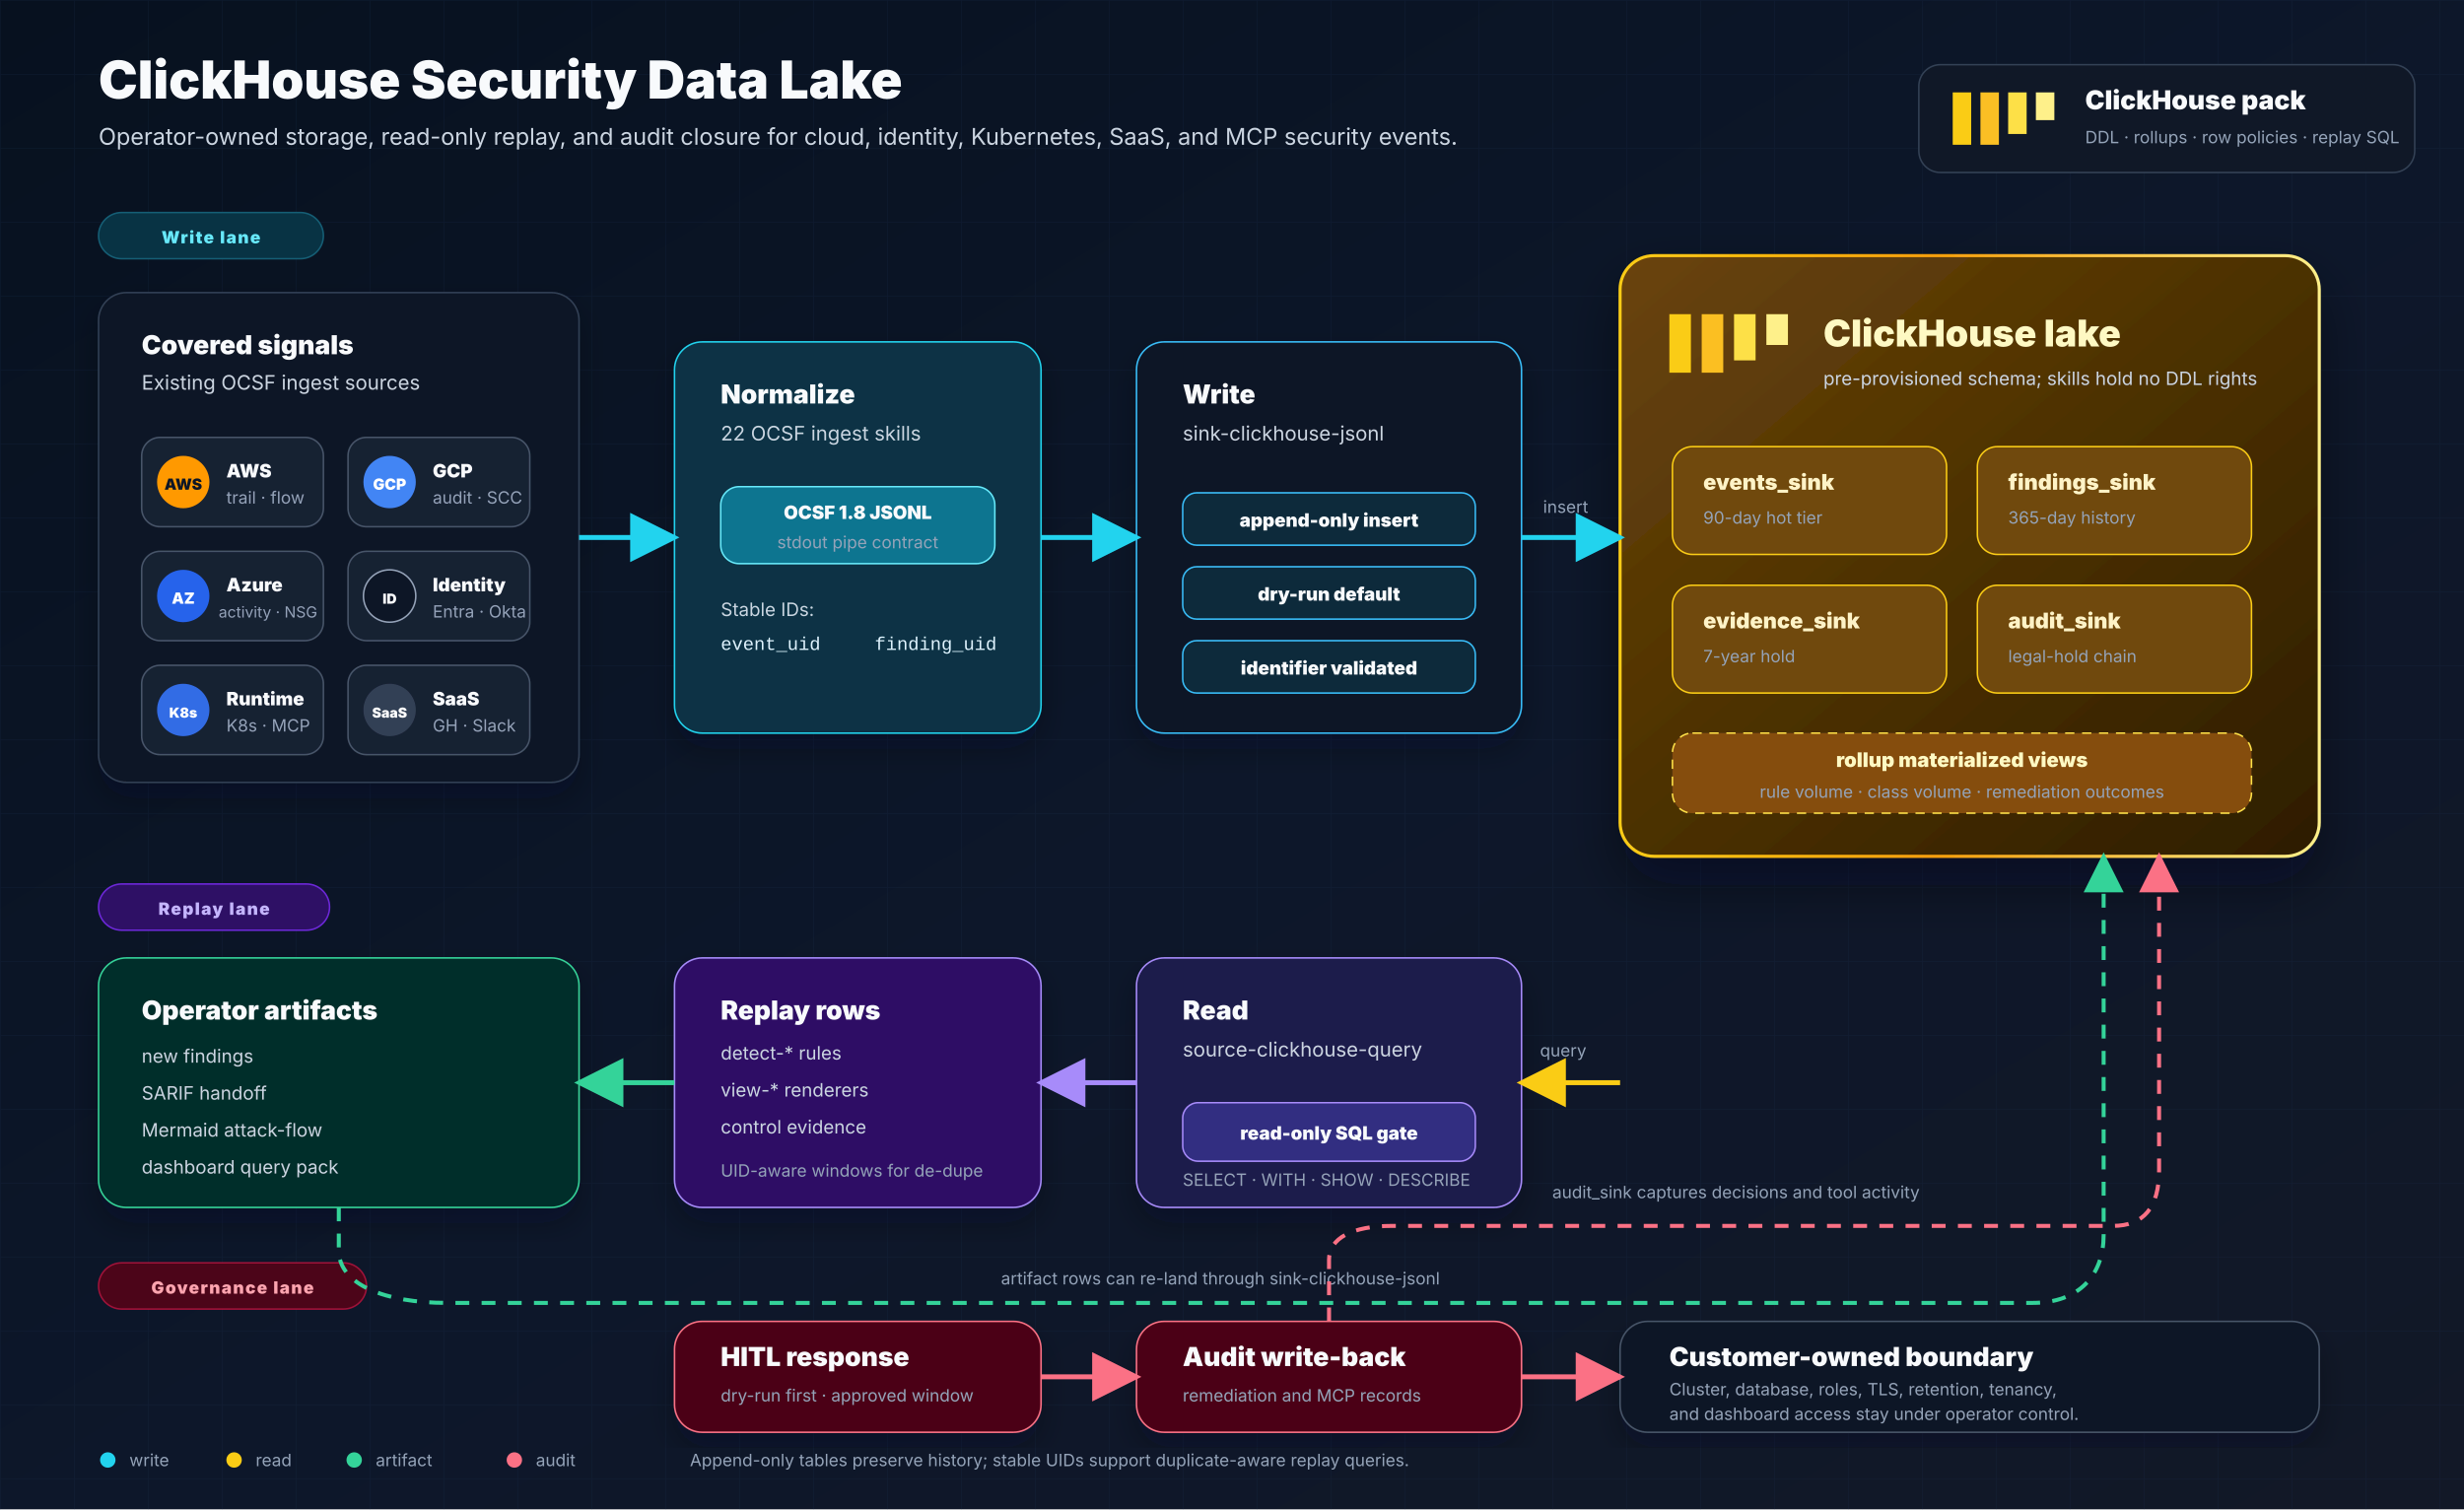
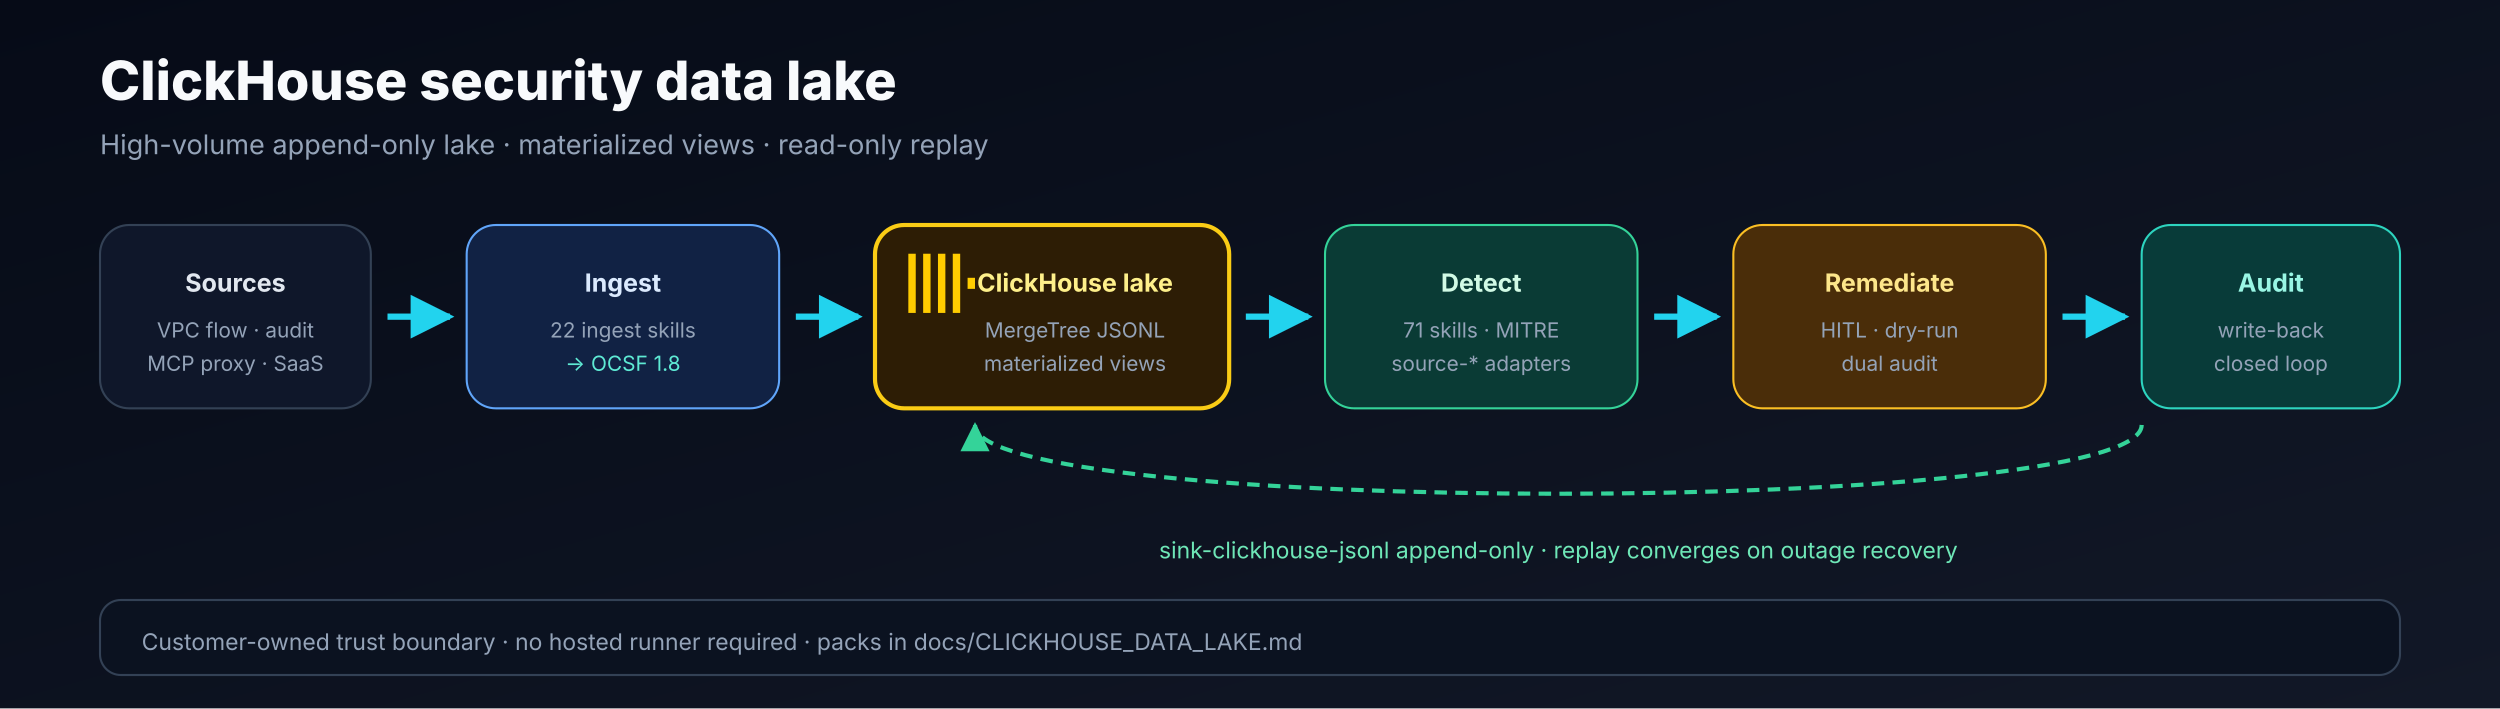
- <svg xmlns="http://www.w3.org/2000/svg" width="1600" height="980" viewBox="0 0 1600 980" role="img" aria-labelledby="title desc">
+ <svg xmlns="http://www.w3.org/2000/svg" width="1200" height="340" viewBox="0 0 1200 340" role="img" aria-labelledby="title desc">
  <defs>
    <linearGradient id="bg" x1="0" y1="0" x2="1" y2="1">
-       <stop offset="0" stop-color="#07111f" />
-       <stop offset="0.52" stop-color="#0d172a" />
-       <stop offset="1" stop-color="#121827" />
+       <stop offset="0%" stop-color="#060b17" />
+       <stop offset="100%" stop-color="#121827" />
    </linearGradient>
-     <linearGradient id="lakeFill" x1="0" y1="0" x2="1" y2="1">
-       <stop offset="0" stop-color="#6a4407" />
-       <stop offset="1" stop-color="#2d1d05" />
-     </linearGradient>
-     <linearGradient id="goldStroke" x1="0" y1="0" x2="1" y2="0">
-       <stop offset="0" stop-color="#facc15" />
-       <stop offset="0.45" stop-color="#f59e0b" />
-       <stop offset="1" stop-color="#fef08a" />
-     </linearGradient>
-     <pattern id="grid" width="48" height="48" patternUnits="userSpaceOnUse">
-       <path d="M48 0H0V48" fill="none" stroke="#20314f" stroke-opacity="0.24" stroke-width="1" />
-     </pattern>
-     <filter id="shadow" x="-20%" y="-20%" width="140%" height="140%">
-       <feDropShadow dx="0" dy="18" stdDeviation="18" flood-color="#020617" flood-opacity="0.42" />
-     </filter>
-     <filter id="softShadow" x="-14%" y="-14%" width="128%" height="128%">
-       <feDropShadow dx="0" dy="10" stdDeviation="10" flood-color="#020617" flood-opacity="0.28" />
-     </filter>
-     <marker id="arrowCyan" viewBox="0 0 10 10" refX="9" refY="5" markerWidth="10" markerHeight="10" orient="auto">
-       <path d="M0 0L10 5L0 10Z" fill="#22d3ee" />
+     <symbol id="clickhouse" viewBox="0 0 24 24">
+       <path fill="#FFCC00" d="M21.333 10H24v4h-2.667ZM16 1.335h2.667v21.33H16Zm-5.333 0h2.666v21.33h-2.666ZM0 22.665V1.335h2.667v21.33zm5.333-21.33H8v21.33H5.333Z" />
+     </symbol>
+     <marker id="arrow" viewBox="0 0 10 10" refX="9" refY="5" markerWidth="7" markerHeight="7" orient="auto">
+       <path d="M0 0L10 5L0 10z" fill="#22d3ee" />
    </marker>
-     <marker id="arrowGold" viewBox="0 0 10 10" refX="9" refY="5" markerWidth="10" markerHeight="10" orient="auto">
-       <path d="M0 0L10 5L0 10Z" fill="#facc15" />
+     <marker id="arrowBack" viewBox="0 0 10 10" refX="9" refY="5" markerWidth="7" markerHeight="7" orient="auto">
+       <path d="M0 0L10 5L0 10z" fill="#34d399" />
    </marker>
-     <marker id="arrowViolet" viewBox="0 0 10 10" refX="9" refY="5" markerWidth="10" markerHeight="10" orient="auto">
-       <path d="M0 0L10 5L0 10Z" fill="#a78bfa" />
-     </marker>
-     <marker id="arrowGreen" viewBox="0 0 10 10" refX="9" refY="5" markerWidth="10" markerHeight="10" orient="auto">
-       <path d="M0 0L10 5L0 10Z" fill="#34d399" />
-     </marker>
-     <marker id="arrowRose" viewBox="0 0 10 10" refX="9" refY="5" markerWidth="10" markerHeight="10" orient="auto">
-       <path d="M0 0L10 5L0 10Z" fill="#fb7185" />
-     </marker>
-     <style>
-       .font { font-family: Inter, ui-sans-serif, system-ui, -apple-system, BlinkMacSystemFont, "Segoe UI", Arial, sans-serif; }
-       .h1 { font-size: 34px; font-weight: 850; fill: #f8fafc; }
-       .sub { font-size: 15px; fill: #cbd5e1; }
-       .eyebrow { font-size: 11px; font-weight: 850; letter-spacing: 0.08em; text-transform: uppercase; }
-       .cardTitle { font-size: 17px; font-weight: 850; fill: #f8fafc; }
-       .cardSub { font-size: 13px; fill: #cbd5e1; }
-       .body { font-size: 12px; fill: #cbd5e1; }
-       .tiny { font-size: 11px; fill: #94a3b8; }
-       .badge { font-size: 12px; font-weight: 850; fill: #f8fafc; }
-       .mono { font-family: ui-monospace, SFMono-Regular, Menlo, Monaco, Consolas, "Liberation Mono", monospace; }
-     </style>
  </defs>
-   <rect width="1600" height="980" fill="url(#bg)" />
-   <rect width="1600" height="980" fill="url(#grid)" />
-   <g class="font">
-     <text x="64" y="64" class="h1">ClickHouse Security Data Lake</text>
-     <text x="64" y="94" class="sub">Operator-owned storage, read-only replay, and audit closure for cloud, identity, Kubernetes, SaaS, and MCP security events.</text>
-     <g transform="translate(1246,42)">
-       <rect x="0" y="0" width="322" height="70" rx="14" fill="#101827" stroke="#334155" />
-       <g transform="translate(22,18)">
-         <rect x="0" y="0" width="12" height="34" fill="#facc15" />
-         <rect x="18" y="0" width="12" height="34" fill="#fbbf24" />
-         <rect x="36" y="0" width="12" height="27" fill="#fde047" />
-         <rect x="54" y="0" width="12" height="18" fill="#fef08a" />
-       </g>
-       <text x="108" y="29" class="cardTitle">ClickHouse pack</text>
-       <text x="108" y="51" class="tiny">DDL · rollups · row policies · replay SQL</text>
+   <rect width="1200" height="340" fill="url(#bg)" />
+   <g font-family="Inter, Segoe UI, ui-sans-serif, Arial, sans-serif">
+     <text x="48" y="48" font-size="26" font-weight="800" fill="#f8fafc">ClickHouse security data lake</text>
+     <text x="48" y="74" font-size="13" fill="#94a3b8">High-volume append-only lake · materialized views · read-only replay</text>
+     <g transform="translate(48,108)">
+       <rect x="0" y="0" width="130" height="88" rx="14" fill="#0f172a" stroke="#334155" />
+       <text x="65" y="32" text-anchor="middle" font-size="12" font-weight="700" fill="#e2e8f0">Sources</text>
+       <text x="65" y="54" text-anchor="middle" font-size="10" fill="#94a3b8">VPC flow · audit</text>
+       <text x="65" y="70" text-anchor="middle" font-size="10" fill="#94a3b8">MCP proxy · SaaS</text>
+       <path d="M138 44H168" stroke="#22d3ee" stroke-width="3" marker-end="url(#arrow)" />
+       <rect x="176" y="0" width="150" height="88" rx="14" fill="#112244" stroke="#60a5fa" />
+       <text x="251" y="32" text-anchor="middle" font-size="12" font-weight="700" fill="#dbeafe">Ingest</text>
+       <text x="251" y="54" text-anchor="middle" font-size="10" fill="#94a3b8">22 ingest skills</text>
+       <text x="251" y="70" text-anchor="middle" font-size="10" fill="#5eead4">→ OCSF 1.8</text>
+       <path d="M334 44H364" stroke="#22d3ee" stroke-width="3" marker-end="url(#arrow)" />
+       <rect x="372" y="0" width="170" height="88" rx="14" fill="#2d1d05" stroke="#facc15" stroke-width="2" />
+       <use href="#clickhouse" x="388" y="12" width="32" height="32" />
+       <text x="468" y="32" text-anchor="middle" font-size="12" font-weight="700" fill="#fef08a">ClickHouse lake</text>
+       <text x="468" y="54" text-anchor="middle" font-size="10" fill="#94a3b8">MergeTree JSONL</text>
+       <text x="468" y="70" text-anchor="middle" font-size="10" fill="#94a3b8">materialized views</text>
+       <path d="M550 44H580" stroke="#22d3ee" stroke-width="3" marker-end="url(#arrow)" />
+       <rect x="588" y="0" width="150" height="88" rx="14" fill="#0a3b35" stroke="#34d399" />
+       <text x="663" y="32" text-anchor="middle" font-size="12" font-weight="700" fill="#d1fae5">Detect</text>
+       <text x="663" y="54" text-anchor="middle" font-size="10" fill="#94a3b8">71 skills · MITRE</text>
+       <text x="663" y="70" text-anchor="middle" font-size="10" fill="#94a3b8">source-* adapters</text>
+       <path d="M746 44H776" stroke="#22d3ee" stroke-width="3" marker-end="url(#arrow)" />
+       <rect x="784" y="0" width="150" height="88" rx="14" fill="#4a2d09" stroke="#fbbf24" />
+       <text x="859" y="32" text-anchor="middle" font-size="12" font-weight="700" fill="#fde68a">Remediate</text>
+       <text x="859" y="54" text-anchor="middle" font-size="10" fill="#94a3b8">HITL · dry-run</text>
+       <text x="859" y="70" text-anchor="middle" font-size="10" fill="#94a3b8">dual audit</text>
+       <path d="M942 44H972" stroke="#22d3ee" stroke-width="3" marker-end="url(#arrow)" />
+       <rect x="980" y="0" width="124" height="88" rx="14" fill="#083b39" stroke="#2dd4bf" />
+       <text x="1042" y="32" text-anchor="middle" font-size="12" font-weight="700" fill="#99f6e4">Audit</text>
+       <text x="1042" y="54" text-anchor="middle" font-size="10" fill="#94a3b8">write-back</text>
+       <text x="1042" y="70" text-anchor="middle" font-size="10" fill="#94a3b8">closed loop</text>
    </g>
-     <g transform="translate(64,138)">
-       <rect x="0" y="0" width="146" height="30" rx="15" fill="#083344" stroke="#155e75" />
-       <text x="73" y="20" text-anchor="middle" class="eyebrow" fill="#67e8f9">Write lane</text>
-     </g>
-     <g transform="translate(64,574)">
-       <rect x="0" y="0" width="150" height="30" rx="15" fill="#2e1065" stroke="#6d28d9" />
-       <text x="75" y="20" text-anchor="middle" class="eyebrow" fill="#c4b5fd">Replay lane</text>
-     </g>
-     <g transform="translate(64,820)">
-       <rect x="0" y="0" width="174" height="30" rx="15" fill="#4c0519" stroke="#9f1239" />
-       <text x="87" y="20" text-anchor="middle" class="eyebrow" fill="#fda4af">Governance lane</text>
-     </g>
-     <g filter="url(#softShadow)">
-       <rect x="64" y="190" width="312" height="318" rx="18" fill="#101827" stroke="#334155" />
-       <text x="92" y="230" class="cardTitle">Covered signals</text>
-       <text x="92" y="253" class="cardSub">Existing OCSF ingest sources</text>
-       <g transform="translate(92,284)">
-         <g>
-           <rect x="0" y="0" width="118" height="58" rx="12" fill="#172033" stroke="#475569" />
-           <circle cx="27" cy="29" r="17" fill="#ff9900" />
-           <text x="27" y="34" text-anchor="middle" font-size="10" font-weight="900" fill="#111827">AWS</text>
-           <text x="55" y="26" class="badge">AWS</text>
-           <text x="55" y="43" class="tiny">trail · flow</text>
-         </g>
-         <g transform="translate(134,0)">
-           <rect x="0" y="0" width="118" height="58" rx="12" fill="#172033" stroke="#475569" />
-           <circle cx="27" cy="29" r="17" fill="#4285f4" />
-           <text x="27" y="34" text-anchor="middle" font-size="10" font-weight="900" fill="#ffffff">GCP</text>
-           <text x="55" y="26" class="badge">GCP</text>
-           <text x="55" y="43" class="tiny">audit · SCC</text>
-         </g>
-         <g transform="translate(0,74)">
-           <rect x="0" y="0" width="118" height="58" rx="12" fill="#172033" stroke="#475569" />
-           <circle cx="27" cy="29" r="17" fill="#2563eb" />
-           <text x="27" y="34" text-anchor="middle" font-size="10" font-weight="900" fill="#ffffff">AZ</text>
-           <text x="55" y="26" class="badge">Azure</text>
-           <text x="50" y="43" class="tiny" style="font-size:10px">activity · NSG</text>
-         </g>
-         <g transform="translate(134,74)">
-           <rect x="0" y="0" width="118" height="58" rx="12" fill="#172033" stroke="#475569" />
-           <circle cx="27" cy="29" r="17" fill="#111827" stroke="#94a3b8" />
-           <text x="27" y="34" text-anchor="middle" font-size="9" font-weight="900" fill="#f8fafc">ID</text>
-           <text x="55" y="26" class="badge">Identity</text>
-           <text x="55" y="43" class="tiny">Entra · Okta</text>
-         </g>
-         <g transform="translate(0,148)">
-           <rect x="0" y="0" width="118" height="58" rx="12" fill="#172033" stroke="#475569" />
-           <circle cx="27" cy="29" r="17" fill="#326ce5" />
-           <text x="27" y="34" text-anchor="middle" font-size="9" font-weight="900" fill="#ffffff">K8s</text>
-           <text x="55" y="26" class="badge">Runtime</text>
-           <text x="55" y="43" class="tiny">K8s · MCP</text>
-         </g>
-         <g transform="translate(134,148)">
-           <rect x="0" y="0" width="118" height="58" rx="12" fill="#172033" stroke="#475569" />
-           <circle cx="27" cy="29" r="17" fill="#334155" />
-           <text x="27" y="34" text-anchor="middle" font-size="9" font-weight="900" fill="#ffffff">SaaS</text>
-           <text x="55" y="26" class="badge">SaaS</text>
-           <text x="55" y="43" class="tiny">GH · Slack</text>
-         </g>
-       </g>
-     </g>
-     <g filter="url(#softShadow)">
-       <rect x="438" y="222" width="238" height="254" rx="18" fill="#083344" stroke="#22d3ee" />
-       <text x="468" y="262" class="cardTitle">Normalize</text>
-       <text x="468" y="286" class="cardSub">22 OCSF ingest skills</text>
-       <rect x="468" y="316" width="178" height="50" rx="12" fill="#0e7490" stroke="#67e8f9" />
-       <text x="557" y="337" text-anchor="middle" class="badge">OCSF 1.8 JSONL</text>
-       <text x="557" y="356" text-anchor="middle" class="tiny" fill="#cffafe">stdout pipe contract</text>
-       <text x="468" y="400" class="body">Stable IDs:</text>
-       <text x="468" y="422" class="mono" font-size="12" fill="#e0f2fe">event_uid</text>
-       <text x="568" y="422" class="mono" font-size="12" fill="#e0f2fe">finding_uid</text>
-     </g>
-     <g filter="url(#softShadow)">
-       <rect x="738" y="222" width="250" height="254" rx="18" fill="#111827" stroke="#38bdf8" />
-       <text x="768" y="262" class="cardTitle">Write</text>
-       <text x="768" y="286" class="cardSub">sink-clickhouse-jsonl</text>
-       <g transform="translate(768,320)">
-         <rect x="0" y="0" width="190" height="34" rx="9" fill="#0f2a3b" stroke="#38bdf8" />
-         <text x="95" y="22" text-anchor="middle" class="badge">append-only insert</text>
-         <rect x="0" y="48" width="190" height="34" rx="9" fill="#0f2a3b" stroke="#38bdf8" />
-         <text x="95" y="70" text-anchor="middle" class="badge">dry-run default</text>
-         <rect x="0" y="96" width="190" height="34" rx="9" fill="#0f2a3b" stroke="#38bdf8" />
-         <text x="95" y="118" text-anchor="middle" class="badge">identifier validated</text>
-       </g>
-     </g>
-     <g filter="url(#shadow)">
-       <rect x="1052" y="166" width="454" height="390" rx="22" fill="url(#lakeFill)" stroke="url(#goldStroke)" stroke-width="2" />
-       <g transform="translate(1084,204)">
-         <rect x="0" y="0" width="14" height="38" fill="#facc15" />
-         <rect x="21" y="0" width="14" height="38" fill="#fbbf24" />
-         <rect x="42" y="0" width="14" height="30" fill="#fde047" />
-         <rect x="63" y="0" width="14" height="20" fill="#fef08a" />
-       </g>
-       <text x="1184" y="225" font-size="24" font-weight="850" fill="#fef9c3">ClickHouse lake</text>
-       <text x="1184" y="250" class="body" fill="#fde68a">pre-provisioned schema; skills hold no DDL rights</text>
-       <g transform="translate(1086,290)">
-         <rect x="0" y="0" width="178" height="70" rx="13" fill="#70480a" stroke="#facc15" />
-         <text x="20" y="28" font-size="14" font-weight="850" fill="#fef3c7">events_sink</text>
-         <text x="20" y="50" class="tiny" fill="#fde68a">90-day hot tier</text>
-       </g>
-       <g transform="translate(1284,290)">
-         <rect x="0" y="0" width="178" height="70" rx="13" fill="#70480a" stroke="#facc15" />
-         <text x="20" y="28" font-size="14" font-weight="850" fill="#fef3c7">findings_sink</text>
-         <text x="20" y="50" class="tiny" fill="#fde68a">365-day history</text>
-       </g>
-       <g transform="translate(1086,380)">
-         <rect x="0" y="0" width="178" height="70" rx="13" fill="#70480a" stroke="#facc15" />
-         <text x="20" y="28" font-size="14" font-weight="850" fill="#fef3c7">evidence_sink</text>
-         <text x="20" y="50" class="tiny" fill="#fde68a">7-year hold</text>
-       </g>
-       <g transform="translate(1284,380)">
-         <rect x="0" y="0" width="178" height="70" rx="13" fill="#70480a" stroke="#facc15" />
-         <text x="20" y="28" font-size="14" font-weight="850" fill="#fef3c7">audit_sink</text>
-         <text x="20" y="50" class="tiny" fill="#fde68a">legal-hold chain</text>
-       </g>
-       <rect x="1086" y="476" width="376" height="52" rx="13" fill="#854d0e" stroke="#fde047" stroke-dasharray="6 5" />
-       <text x="1274" y="498" text-anchor="middle" font-size="13" font-weight="850" fill="#fef9c3">rollup materialized views</text>
-       <text x="1274" y="518" text-anchor="middle" class="tiny" fill="#fde68a">rule volume · class volume · remediation outcomes</text>
-     </g>
-     <g filter="url(#softShadow)">
-       <rect x="738" y="622" width="250" height="162" rx="18" fill="#1e1b4b" stroke="#a78bfa" />
-       <text x="768" y="662" class="cardTitle">Read</text>
-       <text x="768" y="686" class="cardSub">source-clickhouse-query</text>
-       <rect x="768" y="716" width="190" height="38" rx="10" fill="#312e81" stroke="#a78bfa" />
-       <text x="863" y="740" text-anchor="middle" class="badge">read-only SQL gate</text>
-       <text x="768" y="770" class="tiny" fill="#c4b5fd">SELECT · WITH · SHOW · DESCRIBE</text>
-     </g>
-     <g filter="url(#softShadow)">
-       <rect x="438" y="622" width="238" height="162" rx="18" fill="#2e1065" stroke="#a78bfa" />
-       <text x="468" y="662" class="cardTitle">Replay rows</text>
-       <text x="468" y="688" class="body">detect-* rules</text>
-       <text x="468" y="712" class="body">view-* renderers</text>
-       <text x="468" y="736" class="body">control evidence</text>
-       <text x="468" y="764" class="tiny" fill="#c4b5fd">UID-aware windows for de-dupe</text>
-     </g>
-     <g filter="url(#softShadow)">
-       <rect x="64" y="622" width="312" height="162" rx="18" fill="#052e2b" stroke="#34d399" />
-       <text x="92" y="662" class="cardTitle">Operator artifacts</text>
-       <text x="92" y="690" class="body">new findings</text>
-       <text x="92" y="714" class="body">SARIF handoff</text>
-       <text x="92" y="738" class="body">Mermaid attack-flow</text>
-       <text x="92" y="762" class="body">dashboard query pack</text>
-     </g>
-     <g filter="url(#softShadow)">
-       <rect x="438" y="858" width="238" height="72" rx="18" fill="#4c0519" stroke="#fb7185" />
-       <text x="468" y="887" class="cardTitle">HITL response</text>
-       <text x="468" y="910" class="tiny" fill="#fecdd3">dry-run first · approved window</text>
-     </g>
-     <g filter="url(#softShadow)">
-       <rect x="738" y="858" width="250" height="72" rx="18" fill="#4c0519" stroke="#fb7185" />
-       <text x="768" y="887" class="cardTitle">Audit write-back</text>
-       <text x="768" y="910" class="tiny" fill="#fecdd3">remediation and MCP records</text>
-     </g>
-     <g filter="url(#softShadow)">
-       <rect x="1052" y="858" width="454" height="72" rx="18" fill="#111827" stroke="#475569" />
-       <text x="1084" y="887" class="cardTitle">Customer-owned boundary</text>
-       <text x="1084" y="906" class="tiny">Cluster, database, roles, TLS, retention, tenancy,</text>
-       <text x="1084" y="922" class="tiny">and dashboard access stay under operator control.</text>
-     </g>
-     <path d="M376 349H438" stroke="#22d3ee" stroke-width="3.2" marker-end="url(#arrowCyan)" fill="none" />
-     <path d="M676 349H738" stroke="#22d3ee" stroke-width="3.2" marker-end="url(#arrowCyan)" fill="none" />
-     <path d="M988 349H1052" stroke="#22d3ee" stroke-width="3.2" marker-end="url(#arrowCyan)" fill="none" />
-     <text x="1002" y="333" class="tiny" fill="#a5f3fc">insert</text>
-     <path d="M1052 703H988" stroke="#facc15" stroke-width="3.2" marker-end="url(#arrowGold)" fill="none" />
-     <text x="1000" y="686" class="tiny" fill="#fde68a">query</text>
-     <path d="M738 703H676" stroke="#a78bfa" stroke-width="3.2" marker-end="url(#arrowViolet)" fill="none" />
-     <path d="M438 703H376" stroke="#34d399" stroke-width="3.2" marker-end="url(#arrowGreen)" fill="none" />
-     <path d="M220 784V812C220 834 250 846 290 846H1320C1350 846 1366 828 1366 802V556" stroke="#34d399" stroke-width="2.6" marker-end="url(#arrowGreen)" fill="none" stroke-dasharray="9 8" />
-     <text x="650" y="834" class="tiny" fill="#a7f3d0">artifact rows can re-land through sink-clickhouse-jsonl</text>
-     <path d="M676 894H738" stroke="#fb7185" stroke-width="3.2" marker-end="url(#arrowRose)" fill="none" />
-     <path d="M988 894H1052" stroke="#fb7185" stroke-width="3.2" marker-end="url(#arrowRose)" fill="none" />
-     <path d="M863 858V818C863 804 878 796 904 796H1372C1392 796 1402 784 1402 760V556" stroke="#fb7185" stroke-width="2.6" marker-end="url(#arrowRose)" fill="none" stroke-dasharray="9 8" />
-     <text x="1008" y="778" class="tiny" fill="#fda4af">audit_sink captures decisions and tool activity</text>
-     <g transform="translate(64,952)">
-       <circle cx="6" cy="-4" r="5" fill="#22d3ee" />
-       <text x="20" y="0" class="tiny" fill="#a5f3fc">write</text>
-       <circle cx="88" cy="-4" r="5" fill="#facc15" />
-       <text x="102" y="0" class="tiny" fill="#fde68a">read</text>
-       <circle cx="166" cy="-4" r="5" fill="#34d399" />
-       <text x="180" y="0" class="tiny" fill="#a7f3d0">artifact</text>
-       <circle cx="270" cy="-4" r="5" fill="#fb7185" />
-       <text x="284" y="0" class="tiny" fill="#fda4af">audit</text>
-       <text x="384" y="0" class="tiny">Append-only tables preserve history; stable UIDs support duplicate-aware replay queries.</text>
-     </g>
+     <path d="M1028 204 C1028 248 468 248 468 204" stroke="#34d399" stroke-width="2" fill="none" stroke-dasharray="6 4" marker-end="url(#arrowBack)" />
+     <text x="748" y="268" text-anchor="middle" font-size="11" fill="#6ee7b7">sink-clickhouse-jsonl append-only · replay converges on outage recovery</text>
+     <rect x="48" y="288" width="1104" height="36" rx="10" fill="#0b1220" stroke="#334155" />
+     <text x="68" y="312" font-size="11" fill="#94a3b8">Customer-owned trust boundary · no hosted runner required · packs in docs/CLICKHOUSE_DATA_LAKE.md</text>
  </g>
</svg>
